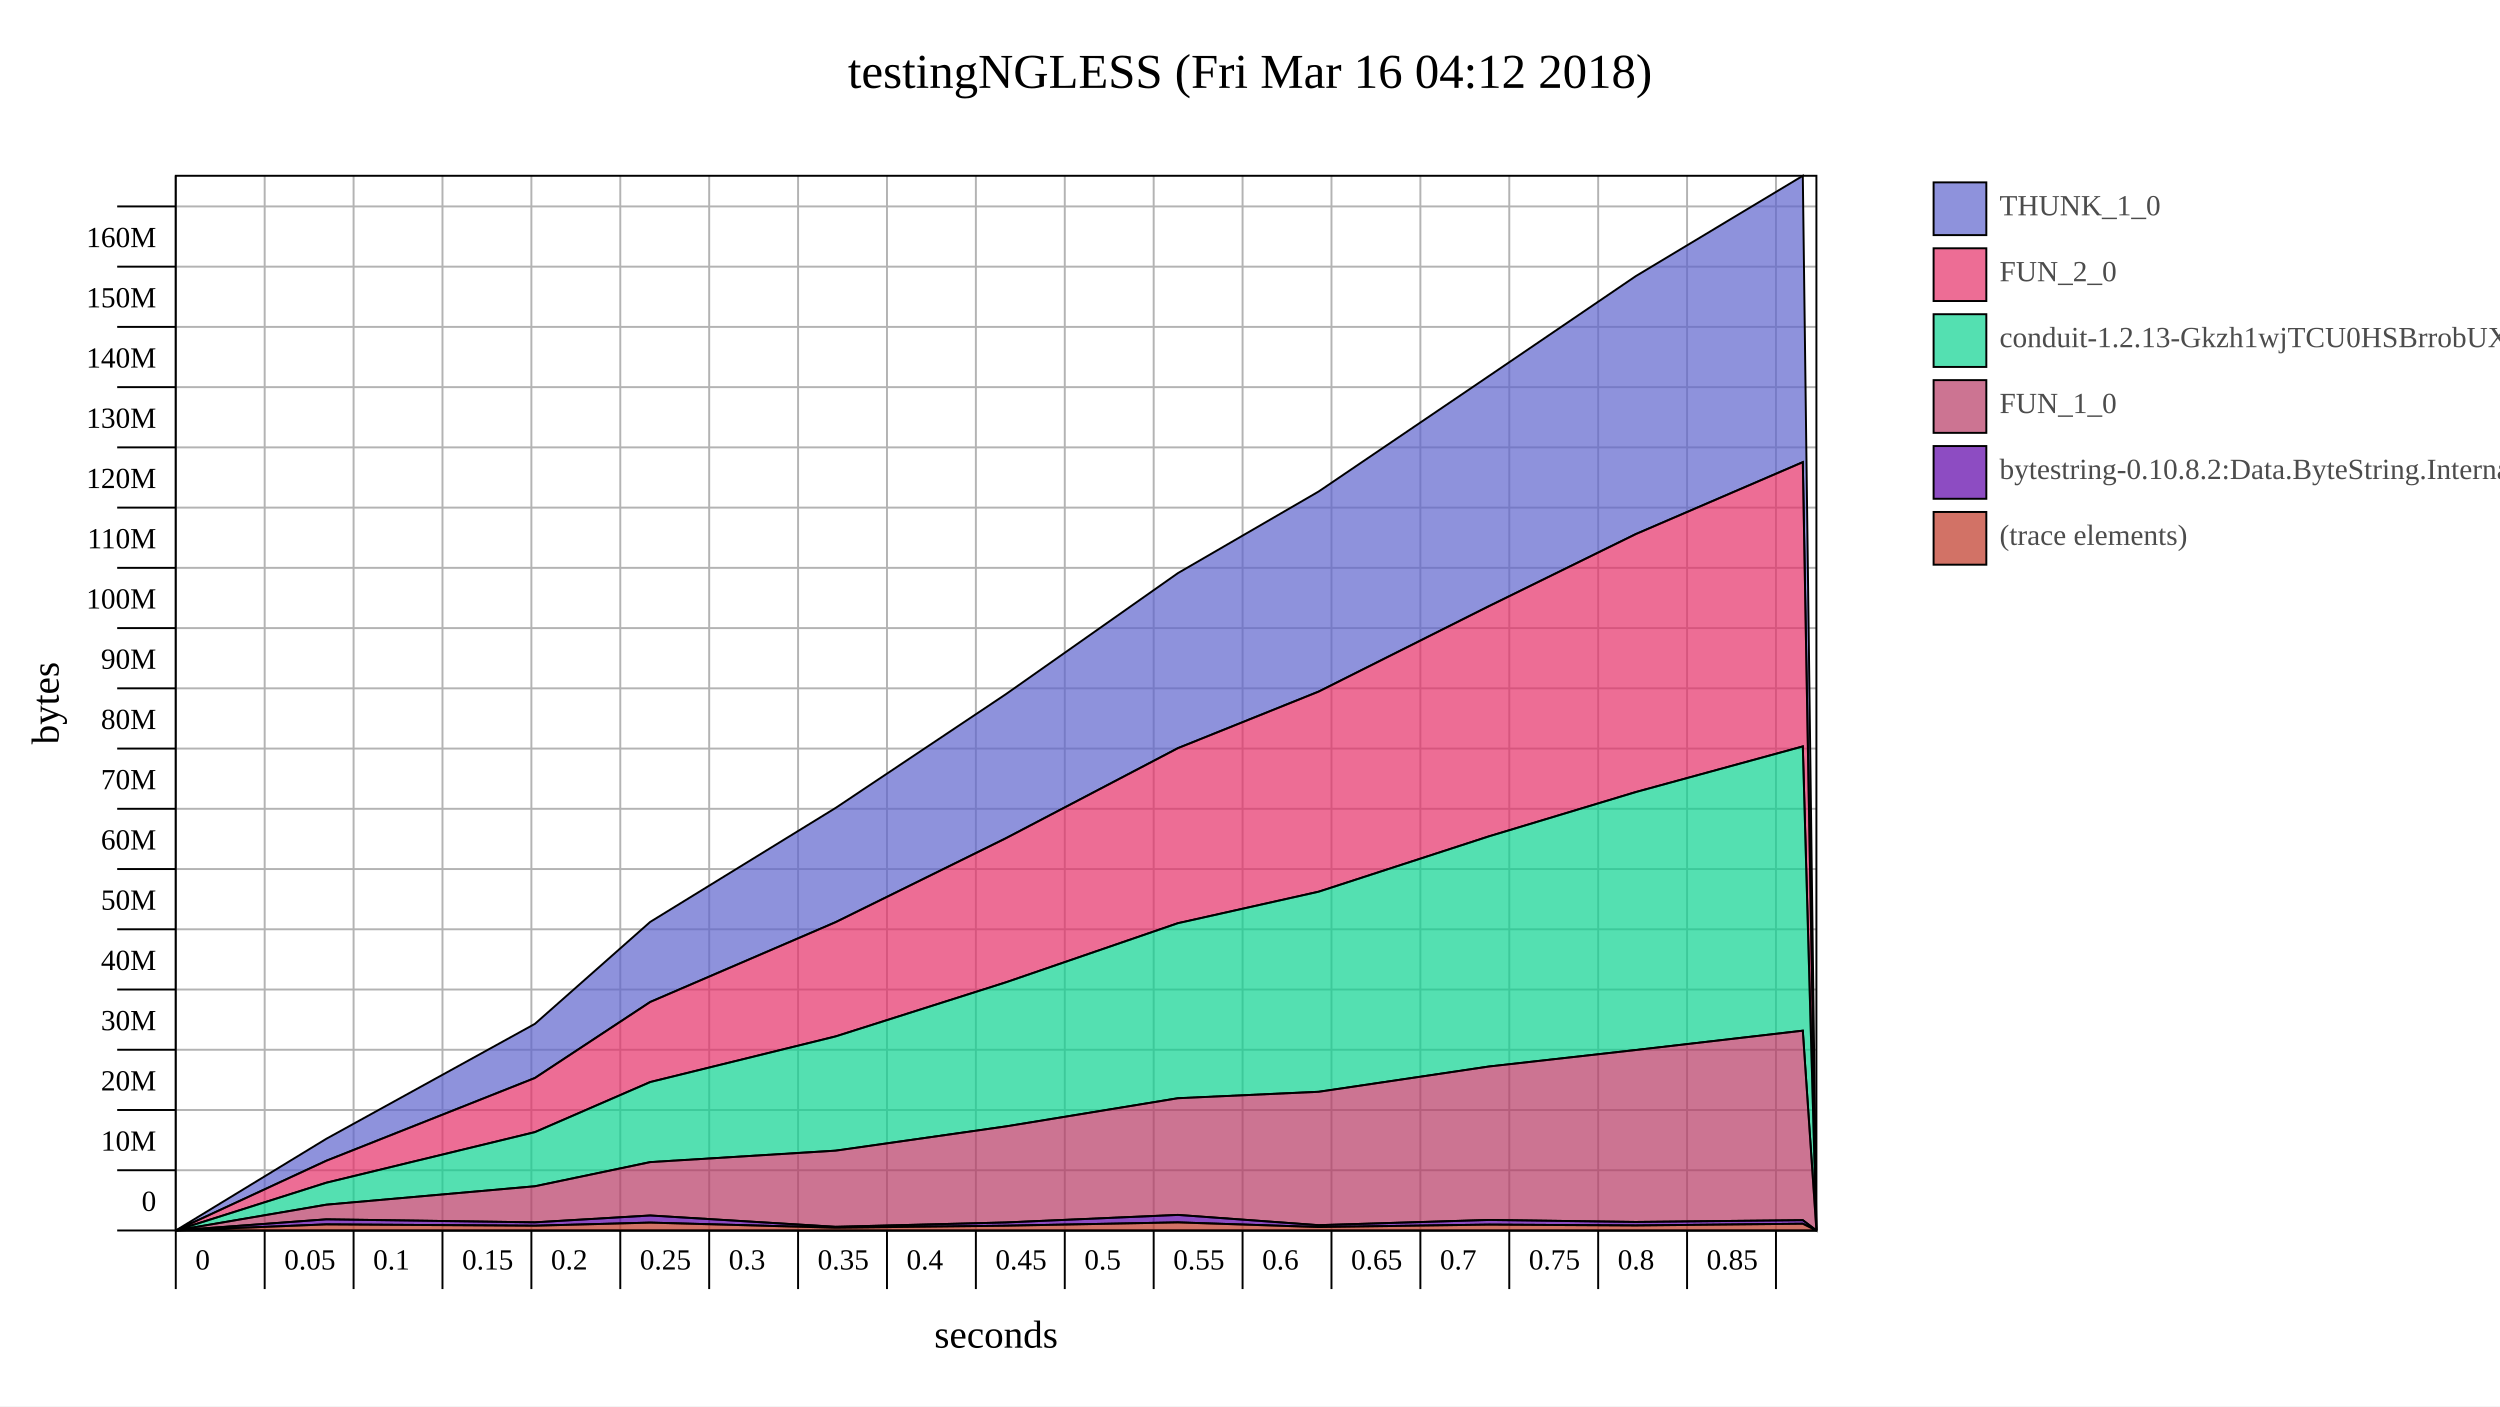
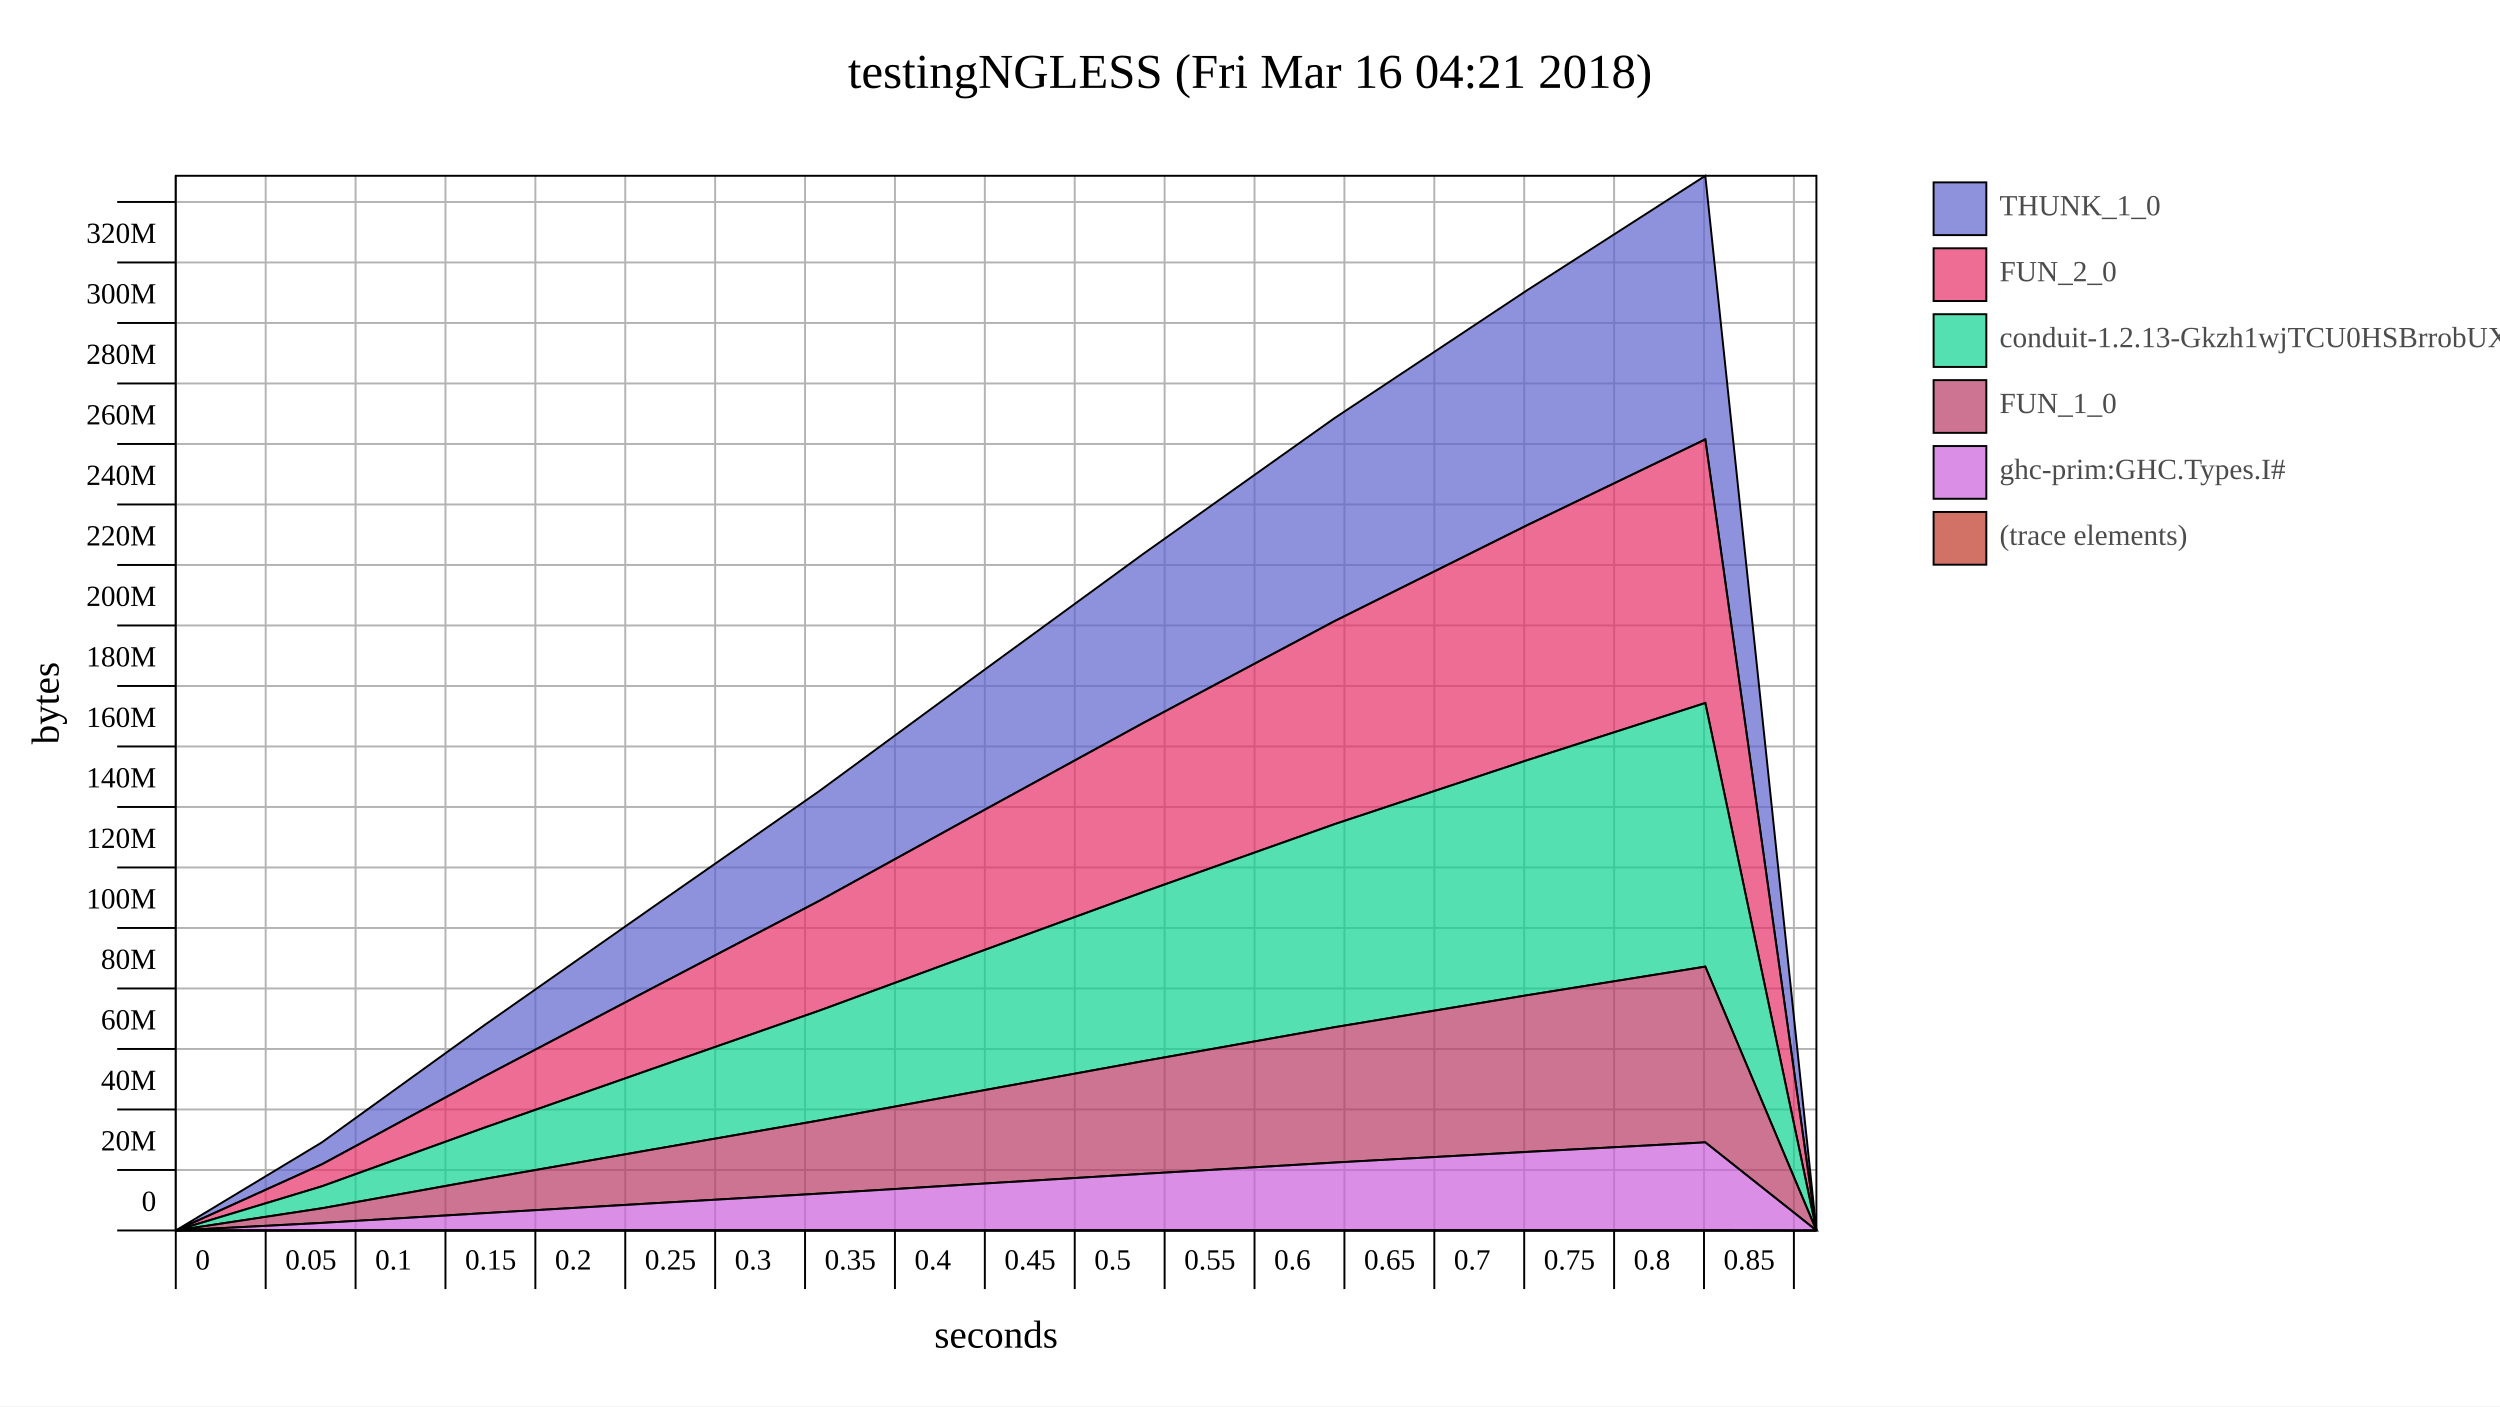
<svg xmlns="http://www.w3.org/2000/svg" version="1.0" width="1280.0" height="720.0">
  <defs>
</defs>
  <g fill="#ffffff">
    <rect x="0.0" y="0.0" width="1280.0" height="720.0" />
  </g>
  <g fill="#000000" stroke="#000000" stroke-width="1.0">
-     <text stroke="none" x="640.0" y="45.0" font-size="25.0" text-anchor="middle">testingNGLESS (Fri Mar 16 04:12 2018)</text>
+     <text stroke="none" x="640.0" y="45.0" font-size="25.0" text-anchor="middle">testingNGLESS (Fri Mar 16 04:21 2018)</text>
    <text stroke="none" transform="translate(30.0,360.0) rotate(-90.0)" font-size="20.0" text-anchor="middle">bytes</text>
    <text stroke="none" x="510.0" y="690.0" font-size="20.0" text-anchor="middle">seconds</text>
    <line x1="60.0" x2="930.0" y1="630.0" y2="630.0" />
    <text stroke="none" x="80.0" y="620.0" font-size="15.0" text-anchor="end">0</text>
-     <line x1="60.0" x2="930.0" y1="599.158" y2="599.158" />
-     <text stroke="none" x="80.0" y="589.158" font-size="15.0" text-anchor="end">10M</text>
-     <line x1="60.0" x2="930.0" y1="568.316" y2="568.316" />
-     <text stroke="none" x="80.0" y="558.316" font-size="15.0" text-anchor="end">20M</text>
-     <line x1="60.0" x2="930.0" y1="537.475" y2="537.475" />
-     <text stroke="none" x="80.0" y="527.475" font-size="15.0" text-anchor="end">30M</text>
-     <line x1="60.0" x2="930.0" y1="506.633" y2="506.633" />
-     <text stroke="none" x="80.0" y="496.633" font-size="15.0" text-anchor="end">40M</text>
-     <line x1="60.0" x2="930.0" y1="475.791" y2="475.791" />
-     <text stroke="none" x="80.0" y="465.791" font-size="15.0" text-anchor="end">50M</text>
-     <line x1="60.0" x2="930.0" y1="444.949" y2="444.949" />
-     <text stroke="none" x="80.0" y="434.949" font-size="15.0" text-anchor="end">60M</text>
-     <line x1="60.0" x2="930.0" y1="414.107" y2="414.107" />
-     <text stroke="none" x="80.0" y="404.107" font-size="15.0" text-anchor="end">70M</text>
-     <line x1="60.0" x2="930.0" y1="383.265" y2="383.265" />
-     <text stroke="none" x="80.0" y="373.265" font-size="15.0" text-anchor="end">80M</text>
-     <line x1="60.0" x2="930.0" y1="352.423" y2="352.423" />
-     <text stroke="none" x="80.0" y="342.423" font-size="15.0" text-anchor="end">90M</text>
-     <line x1="60.0" x2="930.0" y1="321.582" y2="321.582" />
-     <text stroke="none" x="80.0" y="311.582" font-size="15.0" text-anchor="end">100M</text>
-     <line x1="60.0" x2="930.0" y1="290.74" y2="290.74" />
-     <text stroke="none" x="80.0" y="280.74" font-size="15.0" text-anchor="end">110M</text>
-     <line x1="60.0" x2="930.0" y1="259.898" y2="259.898" />
-     <text stroke="none" x="80.0" y="249.898" font-size="15.0" text-anchor="end">120M</text>
-     <line x1="60.0" x2="930.0" y1="229.056" y2="229.056" />
-     <text stroke="none" x="80.0" y="219.056" font-size="15.0" text-anchor="end">130M</text>
-     <line x1="60.0" x2="930.0" y1="198.214" y2="198.214" />
-     <text stroke="none" x="80.0" y="188.214" font-size="15.0" text-anchor="end">140M</text>
-     <line x1="60.0" x2="930.0" y1="167.372" y2="167.372" />
-     <text stroke="none" x="80.0" y="157.372" font-size="15.0" text-anchor="end">150M</text>
-     <line x1="60.0" x2="930.0" y1="136.53" y2="136.53" />
-     <text stroke="none" x="80.0" y="126.53" font-size="15.0" text-anchor="end">160M</text>
-     <line x1="60.0" x2="930.0" y1="105.689" y2="105.689" />
+     <line x1="60.0" x2="930.0" y1="599.024" y2="599.024" />
+     <text stroke="none" x="80.0" y="589.024" font-size="15.0" text-anchor="end">20M</text>
+     <line x1="60.0" x2="930.0" y1="568.048" y2="568.048" />
+     <text stroke="none" x="80.0" y="558.048" font-size="15.0" text-anchor="end">40M</text>
+     <line x1="60.0" x2="930.0" y1="537.071" y2="537.071" />
+     <text stroke="none" x="80.0" y="527.071" font-size="15.0" text-anchor="end">60M</text>
+     <line x1="60.0" x2="930.0" y1="506.095" y2="506.095" />
+     <text stroke="none" x="80.0" y="496.095" font-size="15.0" text-anchor="end">80M</text>
+     <line x1="60.0" x2="930.0" y1="475.119" y2="475.119" />
+     <text stroke="none" x="80.0" y="465.119" font-size="15.0" text-anchor="end">100M</text>
+     <line x1="60.0" x2="930.0" y1="444.142" y2="444.142" />
+     <text stroke="none" x="80.0" y="434.142" font-size="15.0" text-anchor="end">120M</text>
+     <line x1="60.0" x2="930.0" y1="413.166" y2="413.166" />
+     <text stroke="none" x="80.0" y="403.166" font-size="15.0" text-anchor="end">140M</text>
+     <line x1="60.0" x2="930.0" y1="382.19" y2="382.19" />
+     <text stroke="none" x="80.0" y="372.19" font-size="15.0" text-anchor="end">160M</text>
+     <line x1="60.0" x2="930.0" y1="351.214" y2="351.214" />
+     <text stroke="none" x="80.0" y="341.214" font-size="15.0" text-anchor="end">180M</text>
+     <line x1="60.0" x2="930.0" y1="320.237" y2="320.237" />
+     <text stroke="none" x="80.0" y="310.237" font-size="15.0" text-anchor="end">200M</text>
+     <line x1="60.0" x2="930.0" y1="289.261" y2="289.261" />
+     <text stroke="none" x="80.0" y="279.261" font-size="15.0" text-anchor="end">220M</text>
+     <line x1="60.0" x2="930.0" y1="258.285" y2="258.285" />
+     <text stroke="none" x="80.0" y="248.285" font-size="15.0" text-anchor="end">240M</text>
+     <line x1="60.0" x2="930.0" y1="227.309" y2="227.309" />
+     <text stroke="none" x="80.0" y="217.309" font-size="15.0" text-anchor="end">260M</text>
+     <line x1="60.0" x2="930.0" y1="196.332" y2="196.332" />
+     <text stroke="none" x="80.0" y="186.332" font-size="15.0" text-anchor="end">280M</text>
+     <line x1="60.0" x2="930.0" y1="165.356" y2="165.356" />
+     <text stroke="none" x="80.0" y="155.356" font-size="15.0" text-anchor="end">300M</text>
+     <line x1="60.0" x2="930.0" y1="134.38" y2="134.38" />
+     <text stroke="none" x="80.0" y="124.38" font-size="15.0" text-anchor="end">320M</text>
+     <line x1="60.0" x2="930.0" y1="103.404" y2="103.404" />
    <line x1="90.0" x2="90.0" y1="660.0" y2="90.0" />
    <text stroke="none" x="100.0" y="650.0" font-size="15.0" text-anchor="start">0</text>
-     <line x1="135.516" x2="135.516" y1="660.0" y2="90.0" />
-     <text stroke="none" x="145.516" y="650.0" font-size="15.0" text-anchor="start">0.05</text>
-     <line x1="181.033" x2="181.033" y1="660.0" y2="90.0" />
-     <text stroke="none" x="191.033" y="650.0" font-size="15.0" text-anchor="start">0.1</text>
-     <line x1="226.549" x2="226.549" y1="660.0" y2="90.0" />
-     <text stroke="none" x="236.549" y="650.0" font-size="15.0" text-anchor="start">0.15</text>
-     <line x1="272.066" x2="272.066" y1="660.0" y2="90.0" />
-     <text stroke="none" x="282.066" y="650.0" font-size="15.0" text-anchor="start">0.2</text>
-     <line x1="317.582" x2="317.582" y1="660.0" y2="90.0" />
-     <text stroke="none" x="327.582" y="650.0" font-size="15.0" text-anchor="start">0.25</text>
-     <line x1="363.099" x2="363.099" y1="660.0" y2="90.0" />
-     <text stroke="none" x="373.099" y="650.0" font-size="15.0" text-anchor="start">0.3</text>
-     <line x1="408.615" x2="408.615" y1="660.0" y2="90.0" />
-     <text stroke="none" x="418.615" y="650.0" font-size="15.0" text-anchor="start">0.35</text>
-     <line x1="454.131" x2="454.131" y1="660.0" y2="90.0" />
-     <text stroke="none" x="464.131" y="650.0" font-size="15.0" text-anchor="start">0.4</text>
-     <line x1="499.648" x2="499.648" y1="660.0" y2="90.0" />
-     <text stroke="none" x="509.648" y="650.0" font-size="15.0" text-anchor="start">0.45</text>
-     <line x1="545.164" x2="545.164" y1="660.0" y2="90.0" />
-     <text stroke="none" x="555.164" y="650.0" font-size="15.0" text-anchor="start">0.5</text>
-     <line x1="590.681" x2="590.681" y1="660.0" y2="90.0" />
-     <text stroke="none" x="600.681" y="650.0" font-size="15.0" text-anchor="start">0.55</text>
-     <line x1="636.197" x2="636.197" y1="660.0" y2="90.0" />
-     <text stroke="none" x="646.197" y="650.0" font-size="15.0" text-anchor="start">0.6</text>
-     <line x1="681.713" x2="681.713" y1="660.0" y2="90.0" />
-     <text stroke="none" x="691.713" y="650.0" font-size="15.0" text-anchor="start">0.65</text>
-     <line x1="727.23" x2="727.23" y1="660.0" y2="90.0" />
-     <text stroke="none" x="737.23" y="650.0" font-size="15.0" text-anchor="start">0.7</text>
-     <line x1="772.746" x2="772.746" y1="660.0" y2="90.0" />
-     <text stroke="none" x="782.746" y="650.0" font-size="15.0" text-anchor="start">0.75</text>
-     <line x1="818.263" x2="818.263" y1="660.0" y2="90.0" />
-     <text stroke="none" x="828.263" y="650.0" font-size="15.0" text-anchor="start">0.8</text>
-     <line x1="863.779" x2="863.779" y1="660.0" y2="90.0" />
-     <text stroke="none" x="873.779" y="650.0" font-size="15.0" text-anchor="start">0.85</text>
-     <line x1="909.295" x2="909.295" y1="660.0" y2="90.0" />
+     <line x1="136.026" x2="136.026" y1="660.0" y2="90.0" />
+     <text stroke="none" x="146.026" y="650.0" font-size="15.0" text-anchor="start">0.05</text>
+     <line x1="182.052" x2="182.052" y1="660.0" y2="90.0" />
+     <text stroke="none" x="192.052" y="650.0" font-size="15.0" text-anchor="start">0.1</text>
+     <line x1="228.079" x2="228.079" y1="660.0" y2="90.0" />
+     <text stroke="none" x="238.079" y="650.0" font-size="15.0" text-anchor="start">0.15</text>
+     <line x1="274.105" x2="274.105" y1="660.0" y2="90.0" />
+     <text stroke="none" x="284.105" y="650.0" font-size="15.0" text-anchor="start">0.2</text>
+     <line x1="320.131" x2="320.131" y1="660.0" y2="90.0" />
+     <text stroke="none" x="330.131" y="650.0" font-size="15.0" text-anchor="start">0.25</text>
+     <line x1="366.157" x2="366.157" y1="660.0" y2="90.0" />
+     <text stroke="none" x="376.157" y="650.0" font-size="15.0" text-anchor="start">0.3</text>
+     <line x1="412.183" x2="412.183" y1="660.0" y2="90.0" />
+     <text stroke="none" x="422.183" y="650.0" font-size="15.0" text-anchor="start">0.35</text>
+     <line x1="458.209" x2="458.209" y1="660.0" y2="90.0" />
+     <text stroke="none" x="468.209" y="650.0" font-size="15.0" text-anchor="start">0.4</text>
+     <line x1="504.236" x2="504.236" y1="660.0" y2="90.0" />
+     <text stroke="none" x="514.236" y="650.0" font-size="15.0" text-anchor="start">0.45</text>
+     <line x1="550.262" x2="550.262" y1="660.0" y2="90.0" />
+     <text stroke="none" x="560.262" y="650.0" font-size="15.0" text-anchor="start">0.5</text>
+     <line x1="596.288" x2="596.288" y1="660.0" y2="90.0" />
+     <text stroke="none" x="606.288" y="650.0" font-size="15.0" text-anchor="start">0.55</text>
+     <line x1="642.314" x2="642.314" y1="660.0" y2="90.0" />
+     <text stroke="none" x="652.314" y="650.0" font-size="15.0" text-anchor="start">0.6</text>
+     <line x1="688.34" x2="688.34" y1="660.0" y2="90.0" />
+     <text stroke="none" x="698.34" y="650.0" font-size="15.0" text-anchor="start">0.65</text>
+     <line x1="734.367" x2="734.367" y1="660.0" y2="90.0" />
+     <text stroke="none" x="744.367" y="650.0" font-size="15.0" text-anchor="start">0.7</text>
+     <line x1="780.393" x2="780.393" y1="660.0" y2="90.0" />
+     <text stroke="none" x="790.393" y="650.0" font-size="15.0" text-anchor="start">0.75</text>
+     <line x1="826.419" x2="826.419" y1="660.0" y2="90.0" />
+     <text stroke="none" x="836.419" y="650.0" font-size="15.0" text-anchor="start">0.8</text>
+     <line x1="872.445" x2="872.445" y1="660.0" y2="90.0" />
+     <text stroke="none" x="882.445" y="650.0" font-size="15.0" text-anchor="start">0.85</text>
+     <line x1="918.471" x2="918.471" y1="660.0" y2="90.0" />
    <g fill-opacity="0.7">
      <g fill="#ffffff">
        <rect x="90.0" y="90.0" width="840.0" height="540.0" />
      </g>
      <g fill="#5e65cd">
-         <path d="M 90.0,630.0 L 167.097,594.295 L 273.859,551.935 L 332.906,513.013 L 427.823,472.155 L 515.003,429.187 L 603.087,383.056 L 675.136,354.101 L 762.426,310.317 L 837.488,273.468 L 923.037,236.629 L 930.0,630.0 L 930.0,630.0 L 923.037,90.0 L 837.488,141.4 L 762.426,192.455 L 675.136,251.651 L 603.087,293.437 L 515.003,355.418 L 427.823,413.664 L 332.906,472.017 L 273.859,524.218 L 167.097,583.042 L 90.0,630.0 L 90.0,630.0 Z" />
+         <path d="M 90.0,630.0 L 164.807,596.127 L 248.125,551.058 L 333.779,506.05 L 419.482,461.229 L 496.933,418.548 L 585.406,370.124 L 683.312,318.002 L 781.85,268.935 L 873.114,224.968 L 930.0,630.0 L 930.0,630.0 L 873.114,90.0 L 781.85,148.623 L 683.312,214.045 L 585.406,283.541 L 496.933,348.107 L 419.482,405.015 L 333.779,464.776 L 248.125,524.787 L 164.807,584.878 L 90.0,630.0 L 90.0,630.0 Z" />
      </g>
      <g fill="#e63068">
-         <path d="M 90.0,630.0 L 167.097,605.548 L 273.859,579.652 L 332.906,554.01 L 427.823,530.649 L 515.003,502.958 L 603.087,472.676 L 675.136,456.553 L 762.426,428.182 L 837.488,405.54 L 923.037,382.173 L 930.0,630.0 L 930.0,630.0 L 923.037,236.629 L 837.488,273.468 L 762.426,310.317 L 675.136,354.101 L 603.087,383.056 L 515.003,429.187 L 427.823,472.155 L 332.906,513.013 L 273.859,551.935 L 167.097,594.295 L 90.0,630.0 L 90.0,630.0 Z" />
+         <path d="M 90.0,630.0 L 164.807,607.375 L 248.125,577.329 L 333.779,547.324 L 419.482,517.443 L 496.933,488.989 L 585.406,456.706 L 683.312,421.959 L 781.85,389.247 L 873.114,359.936 L 930.0,630.0 L 930.0,630.0 L 873.114,224.968 L 781.85,268.935 L 683.312,318.002 L 585.406,370.124 L 496.933,418.548 L 419.482,461.229 L 333.779,506.05 L 248.125,551.058 L 164.807,596.127 L 90.0,630.0 L 90.0,630.0 Z" />
      </g>
      <g fill="#0cd390">
-         <path d="M 90.0,630.0 L 167.097,616.8 L 273.859,607.367 L 332.906,595.003 L 427.823,589.138 L 515.003,576.724 L 603.087,562.291 L 675.136,558.998 L 762.426,546.04 L 837.488,537.603 L 923.037,527.707 L 930.0,630.0 L 930.0,630.0 L 923.037,382.173 L 837.488,405.54 L 762.426,428.182 L 675.136,456.553 L 603.087,472.676 L 515.003,502.958 L 427.823,530.649 L 332.906,554.01 L 273.859,579.652 L 167.097,605.548 L 90.0,630.0 L 90.0,630.0 Z" />
+         <path d="M 90.0,630.0 L 164.807,618.623 L 248.125,603.6 L 333.779,588.597 L 419.482,573.657 L 496.933,559.43 L 585.406,543.289 L 683.312,525.915 L 781.85,509.559 L 873.114,494.904 L 930.0,630.0 L 930.0,630.0 L 873.114,359.936 L 781.85,389.247 L 683.312,421.959 L 585.406,456.706 L 496.933,488.989 L 419.482,517.443 L 333.779,547.324 L 248.125,577.329 L 164.807,607.375 L 90.0,630.0 L 90.0,630.0 Z" />
      </g>
      <g fill="#b73964">
-         <path d="M 90.0,630.0 L 167.097,624.302 L 273.859,625.845 L 332.906,622.333 L 427.823,628.131 L 515.003,625.902 L 603.087,622.035 L 675.136,627.295 L 762.426,624.612 L 837.488,625.646 L 923.037,624.731 L 930.0,630.0 L 930.0,630.0 L 923.037,527.707 L 837.488,537.603 L 762.426,546.04 L 675.136,558.998 L 603.087,562.291 L 515.003,576.724 L 427.823,589.138 L 332.906,595.003 L 273.859,607.367 L 167.097,616.8 L 90.0,630.0 L 90.0,630.0 Z" />
+         <path d="M 90.0,630.0 L 164.807,626.122 L 248.125,621.115 L 333.779,616.114 L 419.482,611.134 L 496.933,606.391 L 585.406,601.011 L 683.312,595.219 L 781.85,589.768 L 873.114,584.882 L 930.0,630.0 L 930.0,630.0 L 873.114,494.904 L 781.85,509.559 L 683.312,525.915 L 585.406,543.289 L 496.933,559.43 L 419.482,573.657 L 333.779,588.597 L 248.125,603.6 L 164.807,618.623 L 90.0,630.0 L 90.0,630.0 Z" />
      </g>
-       <g fill="#5d01a8">
-         <path d="M 90.0,630.0 L 167.097,626.885 L 273.859,627.568 L 332.906,625.974 L 427.823,628.59 L 515.003,627.566 L 603.087,625.858 L 675.136,628.247 L 762.426,626.995 L 837.488,627.449 L 923.037,626.546 L 930.0,630.0 L 930.0,630.0 L 923.037,624.731 L 837.488,625.646 L 762.426,624.612 L 675.136,627.295 L 603.087,622.035 L 515.003,625.902 L 427.823,628.131 L 332.906,622.333 L 273.859,625.845 L 167.097,624.302 L 90.0,630.0 L 90.0,630.0 Z" />
+       <g fill="#cb5edc">
+         <path d="M 90.0,630.0 L 164.807,629.871 L 248.125,629.871 L 333.779,629.871 L 419.482,629.871 L 496.933,629.871 L 585.406,629.871 L 683.312,629.871 L 781.85,629.871 L 873.114,629.871 L 930.0,630.0 L 930.0,630.0 L 873.114,584.882 L 781.85,589.768 L 683.312,595.219 L 585.406,601.011 L 496.933,606.391 L 419.482,611.134 L 333.779,616.114 L 248.125,621.115 L 164.807,626.122 L 90.0,630.0 L 90.0,630.0 Z" />
      </g>
      <g fill="#bf3725">
-         <path d="M 90.0,630.0 L 167.097,630.0 L 273.859,630.0 L 332.906,630.0 L 427.823,630.0 L 515.003,630.0 L 603.087,630.0 L 675.136,630.0 L 762.426,630.0 L 837.488,630.0 L 923.037,630.0 L 930.0,630.0 L 930.0,630.0 L 923.037,626.546 L 837.488,627.449 L 762.426,626.995 L 675.136,628.247 L 603.087,625.858 L 515.003,627.566 L 427.823,628.59 L 332.906,625.974 L 273.859,627.568 L 167.097,626.885 L 90.0,630.0 L 90.0,630.0 Z" />
+         <path d="M 90.0,630.0 L 164.807,630.0 L 248.125,630.0 L 333.779,630.0 L 419.482,630.0 L 496.933,630.0 L 585.406,630.0 L 683.312,630.0 L 781.85,630.0 L 873.114,630.0 L 930.0,630.0 L 930.0,630.0 L 873.114,629.871 L 781.85,629.871 L 683.312,629.871 L 585.406,629.871 L 496.933,629.871 L 419.482,629.871 L 333.779,629.871 L 248.125,629.871 L 164.807,629.871 L 90.0,630.0 L 90.0,630.0 Z" />
      </g>
      <g fill="#5e65cd">
        <rect x="990.0" y="93.375" width="27.0" height="27.0" />
      </g>
      <text stroke="none" x="1023.75" y="110.25" font-size="15.0" text-anchor="start">THUNK_1_0</text>
      <g fill="#e63068">
        <rect x="990.0" y="127.125" width="27.0" height="27.0" />
      </g>
      <text stroke="none" x="1023.75" y="144.0" font-size="15.0" text-anchor="start">FUN_2_0</text>
      <g fill="#0cd390">
        <rect x="990.0" y="160.875" width="27.0" height="27.0" />
      </g>
      <text stroke="none" x="1023.75" y="177.75" font-size="15.0" text-anchor="start">conduit-1.2.13-Gkzh1wjTCU0HSBrrobUX8c:Data.Conduit.Internal.Pipe.NeedInput</text>
      <g fill="#b73964">
        <rect x="990.0" y="194.625" width="27.0" height="27.0" />
      </g>
      <text stroke="none" x="1023.75" y="211.5" font-size="15.0" text-anchor="start">FUN_1_0</text>
-       <g fill="#5d01a8">
+       <g fill="#cb5edc">
        <rect x="990.0" y="228.375" width="27.0" height="27.0" />
      </g>
-       <text stroke="none" x="1023.75" y="245.25" font-size="15.0" text-anchor="start">bytestring-0.10.8.2:Data.ByteString.Internal.PS</text>
+       <text stroke="none" x="1023.75" y="245.25" font-size="15.0" text-anchor="start">ghc-prim:GHC.Types.I#</text>
      <g fill="#bf3725">
        <rect x="990.0" y="262.125" width="27.0" height="27.0" />
      </g>
      <text stroke="none" x="1023.75" y="279.0" font-size="15.0" text-anchor="start">(trace elements)</text>
    </g>
  </g>
</svg>
